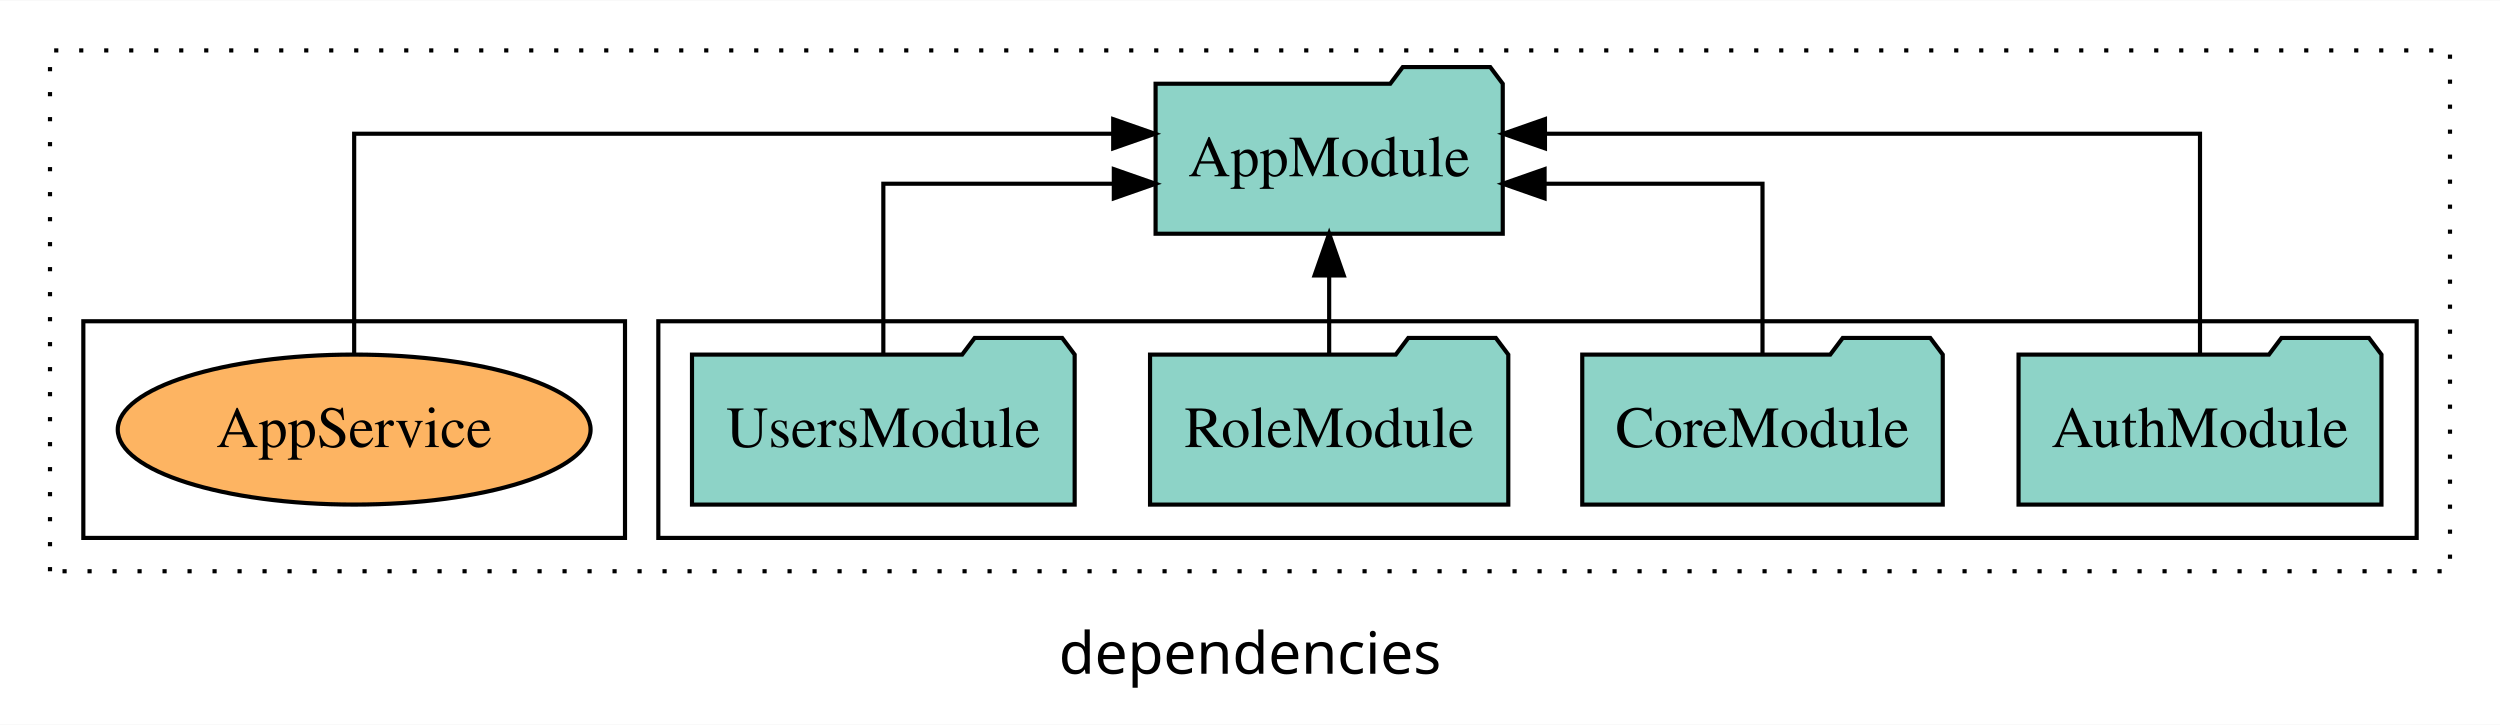
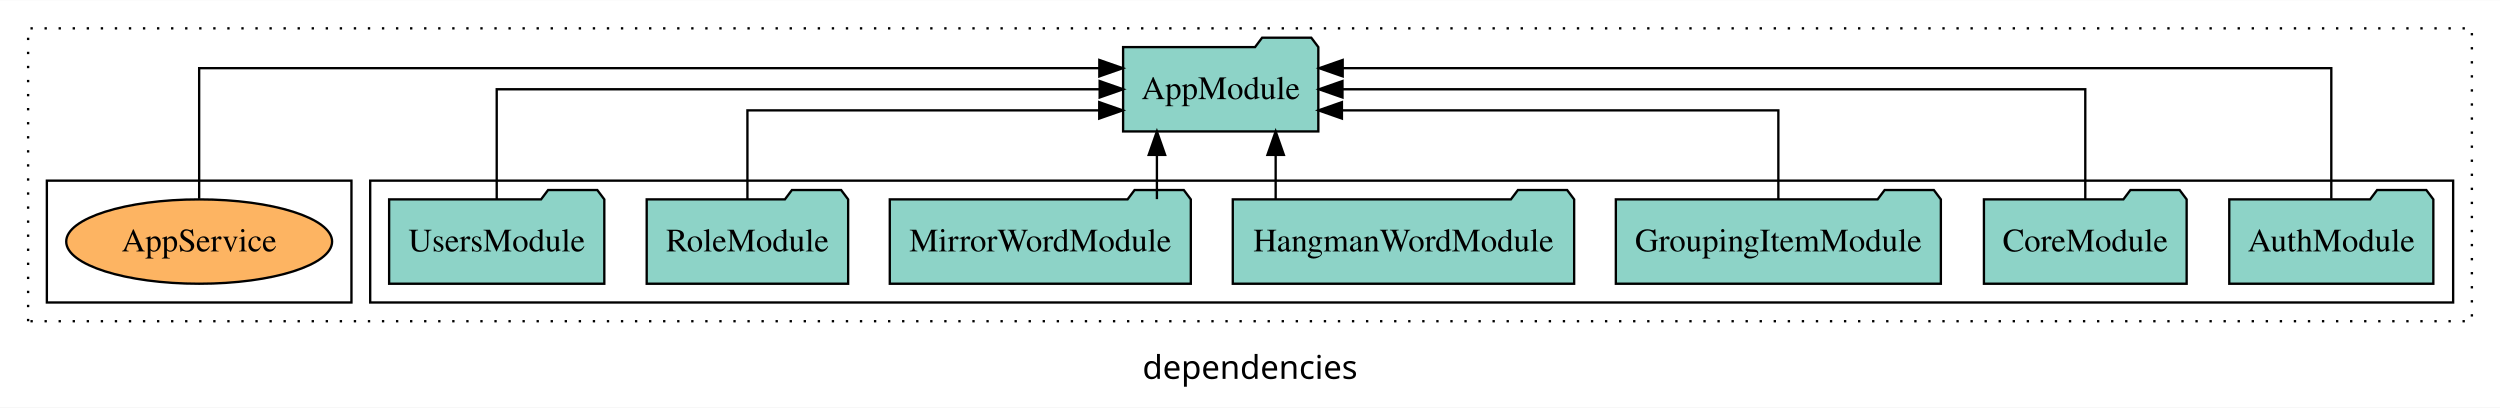
- <svg xmlns="http://www.w3.org/2000/svg" width="600pt" height="174pt" viewBox="0.00 0.00 600.00 173.80">
+ <svg xmlns="http://www.w3.org/2000/svg" width="1067pt" height="174pt" viewBox="0.00 0.00 1067.00 173.80">
  <g id="graph0" class="graph" transform="scale(1 1) rotate(0) translate(4 169.8)">
-     <polygon fill="white" stroke="transparent" points="-4,4 -4,-169.8 596,-169.8 596,4 -4,4" />
-     <text text-anchor="middle" x="296" y="-8.2" font-family="sans-serif" font-size="14.00">dependencies</text>
+     <polygon fill="white" stroke="transparent" points="-4,4 -4,-169.8 1063,-169.8 1063,4 -4,4" />
+     <text text-anchor="middle" x="529.5" y="-8.2" font-family="sans-serif" font-size="14.00">dependencies</text>
    <g id="clust1" class="cluster">
-       <polygon fill="none" stroke="black" stroke-dasharray="1,5" points="8,-32.8 8,-157.8 584,-157.8 584,-32.8 8,-32.8" />
+       <polygon fill="none" stroke="black" stroke-dasharray="1,5" points="8,-32.8 8,-157.8 1051,-157.8 1051,-32.8 8,-32.8" />
    </g>
    <g id="clust3" class="cluster">
-       <polygon fill="none" stroke="black" points="154,-40.8 154,-92.8 576,-92.8 576,-40.8 154,-40.8" />
+       <polygon fill="none" stroke="black" points="154,-40.8 154,-92.8 1043,-92.8 1043,-40.8 154,-40.8" />
    </g>
    <g id="clust6" class="cluster">
      <polygon fill="none" stroke="black" points="16,-40.8 16,-92.8 146,-92.8 146,-40.8 16,-40.8" />
    </g>
    <g id="node1" class="node">
-       <polygon fill="#8dd3c7" stroke="black" points="567.55,-84.8 564.55,-88.8 543.55,-88.8 540.55,-84.8 480.45,-84.8 480.45,-48.8 567.55,-48.8 567.55,-84.8" />
-       <text text-anchor="middle" x="524" y="-62.6" font-family="Times,serif" font-size="14.00">AuthModule</text>
+       <polygon fill="#8dd3c7" stroke="black" points="1034.55,-84.8 1031.55,-88.8 1010.55,-88.8 1007.55,-84.8 947.45,-84.8 947.45,-48.8 1034.55,-48.8 1034.55,-84.8" />
+       <text text-anchor="middle" x="991" y="-62.6" font-family="Times,serif" font-size="14.00">AuthModule</text>
+     </g>
+     <g id="node8" class="node">
+       <polygon fill="#8dd3c7" stroke="black" points="558.66,-149.8 555.66,-153.8 534.66,-153.8 531.66,-149.8 475.34,-149.8 475.34,-113.8 558.66,-113.8 558.66,-149.8" />
+       <text text-anchor="middle" x="517" y="-127.6" font-family="Times,serif" font-size="14.00">AppModule</text>
+     </g>
+     <g id="edge1" class="edge">
+       <path fill="none" stroke="black" d="M991,-85.09C991,-107.01 991,-140.8 991,-140.8 991,-140.8 569.06,-140.8 569.06,-140.8" />
+       <polygon fill="black" stroke="black" points="569.06,-137.3 559.06,-140.8 569.06,-144.3 569.06,-137.3" />
+     </g>
+     <g id="node2" class="node">
+       <polygon fill="#8dd3c7" stroke="black" points="929.26,-84.8 926.26,-88.8 905.26,-88.8 902.26,-84.8 842.74,-84.8 842.74,-48.8 929.26,-48.8 929.26,-84.8" />
+       <text text-anchor="middle" x="886" y="-62.6" font-family="Times,serif" font-size="14.00">CoreModule</text>
+     </g>
+     <g id="edge2" class="edge">
+       <path fill="none" stroke="black" d="M886,-84.91C886,-104.14 886,-131.8 886,-131.8 886,-131.8 568.97,-131.8 568.97,-131.8" />
+       <polygon fill="black" stroke="black" points="568.97,-128.3 558.97,-131.8 568.97,-135.3 568.97,-128.3" />
+     </g>
+     <g id="node3" class="node">
+       <polygon fill="#8dd3c7" stroke="black" points="824.36,-84.8 821.36,-88.8 800.36,-88.8 797.36,-84.8 685.64,-84.8 685.64,-48.8 824.36,-48.8 824.36,-84.8" />
+       <text text-anchor="middle" x="755" y="-62.6" font-family="Times,serif" font-size="14.00">GroupingItemModule</text>
+     </g>
+     <g id="edge3" class="edge">
+       <path fill="none" stroke="black" d="M755,-84.83C755,-101.2 755,-122.8 755,-122.8 755,-122.8 568.73,-122.8 568.73,-122.8" />
+       <polygon fill="black" stroke="black" points="568.73,-119.3 558.73,-122.8 568.73,-126.3 568.73,-119.3" />
+     </g>
+     <g id="node4" class="node">
+       <polygon fill="#8dd3c7" stroke="black" points="667.85,-84.8 664.85,-88.8 643.85,-88.8 640.85,-84.8 522.15,-84.8 522.15,-48.8 667.85,-48.8 667.85,-84.8" />
+       <text text-anchor="middle" x="595" y="-62.6" font-family="Times,serif" font-size="14.00">HangmanWordModule</text>
+     </g>
+     <g id="edge4" class="edge">
+       <path fill="none" stroke="black" d="M540.45,-84.91C540.45,-84.91 540.45,-103.79 540.45,-103.79" />
+       <polygon fill="black" stroke="black" points="536.95,-103.79 540.45,-113.79 543.95,-103.79 536.95,-103.79" />
    </g>
    <g id="node5" class="node">
-       <polygon fill="#8dd3c7" stroke="black" points="356.66,-149.8 353.66,-153.8 332.66,-153.8 329.66,-149.8 273.34,-149.8 273.34,-113.8 356.66,-113.8 356.66,-149.8" />
-       <text text-anchor="middle" x="315" y="-127.6" font-family="Times,serif" font-size="14.00">AppModule</text>
+       <polygon fill="#8dd3c7" stroke="black" points="504.24,-84.8 501.24,-88.8 480.24,-88.8 477.24,-84.8 375.76,-84.8 375.76,-48.8 504.24,-48.8 504.24,-84.8" />
+       <text text-anchor="middle" x="440" y="-62.6" font-family="Times,serif" font-size="14.00">MirrorWordModule</text>
    </g>
-     <g id="edge1" class="edge">
-       <path fill="none" stroke="black" d="M524,-85.08C524,-106.12 524,-137.8 524,-137.8 524,-137.8 366.79,-137.8 366.79,-137.8" />
-       <polygon fill="black" stroke="black" points="366.79,-134.3 356.79,-137.8 366.79,-141.3 366.79,-134.3" />
+     <g id="edge5" class="edge">
+       <path fill="none" stroke="black" d="M489.77,-84.91C489.77,-84.91 489.77,-103.79 489.77,-103.79" />
+       <polygon fill="black" stroke="black" points="486.27,-103.79 489.77,-113.79 493.27,-103.79 486.27,-103.79" />
    </g>
-     <g id="node2" class="node">
-       <polygon fill="#8dd3c7" stroke="black" points="462.26,-84.8 459.26,-88.8 438.26,-88.8 435.26,-84.8 375.74,-84.8 375.74,-48.8 462.26,-48.8 462.26,-84.8" />
-       <text text-anchor="middle" x="419" y="-62.6" font-family="Times,serif" font-size="14.00">CoreModule</text>
-     </g>
-     <g id="edge2" class="edge">
-       <path fill="none" stroke="black" d="M419,-84.82C419,-102.17 419,-125.8 419,-125.8 419,-125.8 366.7,-125.8 366.7,-125.8" />
-       <polygon fill="black" stroke="black" points="366.7,-122.3 356.7,-125.8 366.7,-129.3 366.7,-122.3" />
-     </g>
-     <g id="node3" class="node">
+     <g id="node6" class="node">
      <polygon fill="#8dd3c7" stroke="black" points="357.99,-84.8 354.99,-88.8 333.99,-88.8 330.99,-84.8 272.01,-84.8 272.01,-48.8 357.99,-48.8 357.99,-84.8" />
      <text text-anchor="middle" x="315" y="-62.6" font-family="Times,serif" font-size="14.00">RoleModule</text>
    </g>
-     <g id="edge3" class="edge">
-       <path fill="none" stroke="black" d="M315,-84.91C315,-84.91 315,-103.79 315,-103.79" />
-       <polygon fill="black" stroke="black" points="311.5,-103.79 315,-113.79 318.5,-103.79 311.5,-103.79" />
+     <g id="edge6" class="edge">
+       <path fill="none" stroke="black" d="M315,-84.83C315,-101.2 315,-122.8 315,-122.8 315,-122.8 465.15,-122.8 465.15,-122.8" />
+       <polygon fill="black" stroke="black" points="465.15,-126.3 475.15,-122.8 465.15,-119.3 465.15,-126.3" />
    </g>
-     <g id="node4" class="node">
+     <g id="node7" class="node">
      <polygon fill="#8dd3c7" stroke="black" points="253.92,-84.8 250.92,-88.8 229.92,-88.8 226.92,-84.8 162.08,-84.8 162.08,-48.8 253.92,-48.8 253.92,-84.8" />
      <text text-anchor="middle" x="208" y="-62.6" font-family="Times,serif" font-size="14.00">UsersModule</text>
    </g>
-     <g id="edge4" class="edge">
-       <path fill="none" stroke="black" d="M208,-84.82C208,-102.17 208,-125.8 208,-125.8 208,-125.8 263.32,-125.8 263.32,-125.8" />
-       <polygon fill="black" stroke="black" points="263.32,-129.3 273.32,-125.8 263.32,-122.3 263.32,-129.3" />
+     <g id="edge7" class="edge">
+       <path fill="none" stroke="black" d="M208,-84.91C208,-104.14 208,-131.8 208,-131.8 208,-131.8 465.33,-131.8 465.33,-131.8" />
+       <polygon fill="black" stroke="black" points="465.33,-135.3 475.33,-131.8 465.33,-128.3 465.33,-135.3" />
    </g>
-     <g id="node6" class="node">
+     <g id="node9" class="node">
      <ellipse fill="#fdb462" stroke="black" cx="81" cy="-66.8" rx="56.74" ry="18" />
      <text text-anchor="middle" x="81" y="-62.6" font-family="Times,serif" font-size="14.00">AppService</text>
    </g>
-     <g id="edge5" class="edge">
-       <path fill="none" stroke="black" d="M81,-85.08C81,-106.12 81,-137.8 81,-137.8 81,-137.8 263.17,-137.8 263.17,-137.8" />
-       <polygon fill="black" stroke="black" points="263.17,-141.3 273.17,-137.8 263.17,-134.3 263.17,-141.3" />
+     <g id="edge8" class="edge">
+       <path fill="none" stroke="black" d="M81,-85.09C81,-107.01 81,-140.8 81,-140.8 81,-140.8 465.19,-140.8 465.19,-140.8" />
+       <polygon fill="black" stroke="black" points="465.19,-144.3 475.19,-140.8 465.19,-137.3 465.19,-144.3" />
    </g>
  </g>
</svg>
